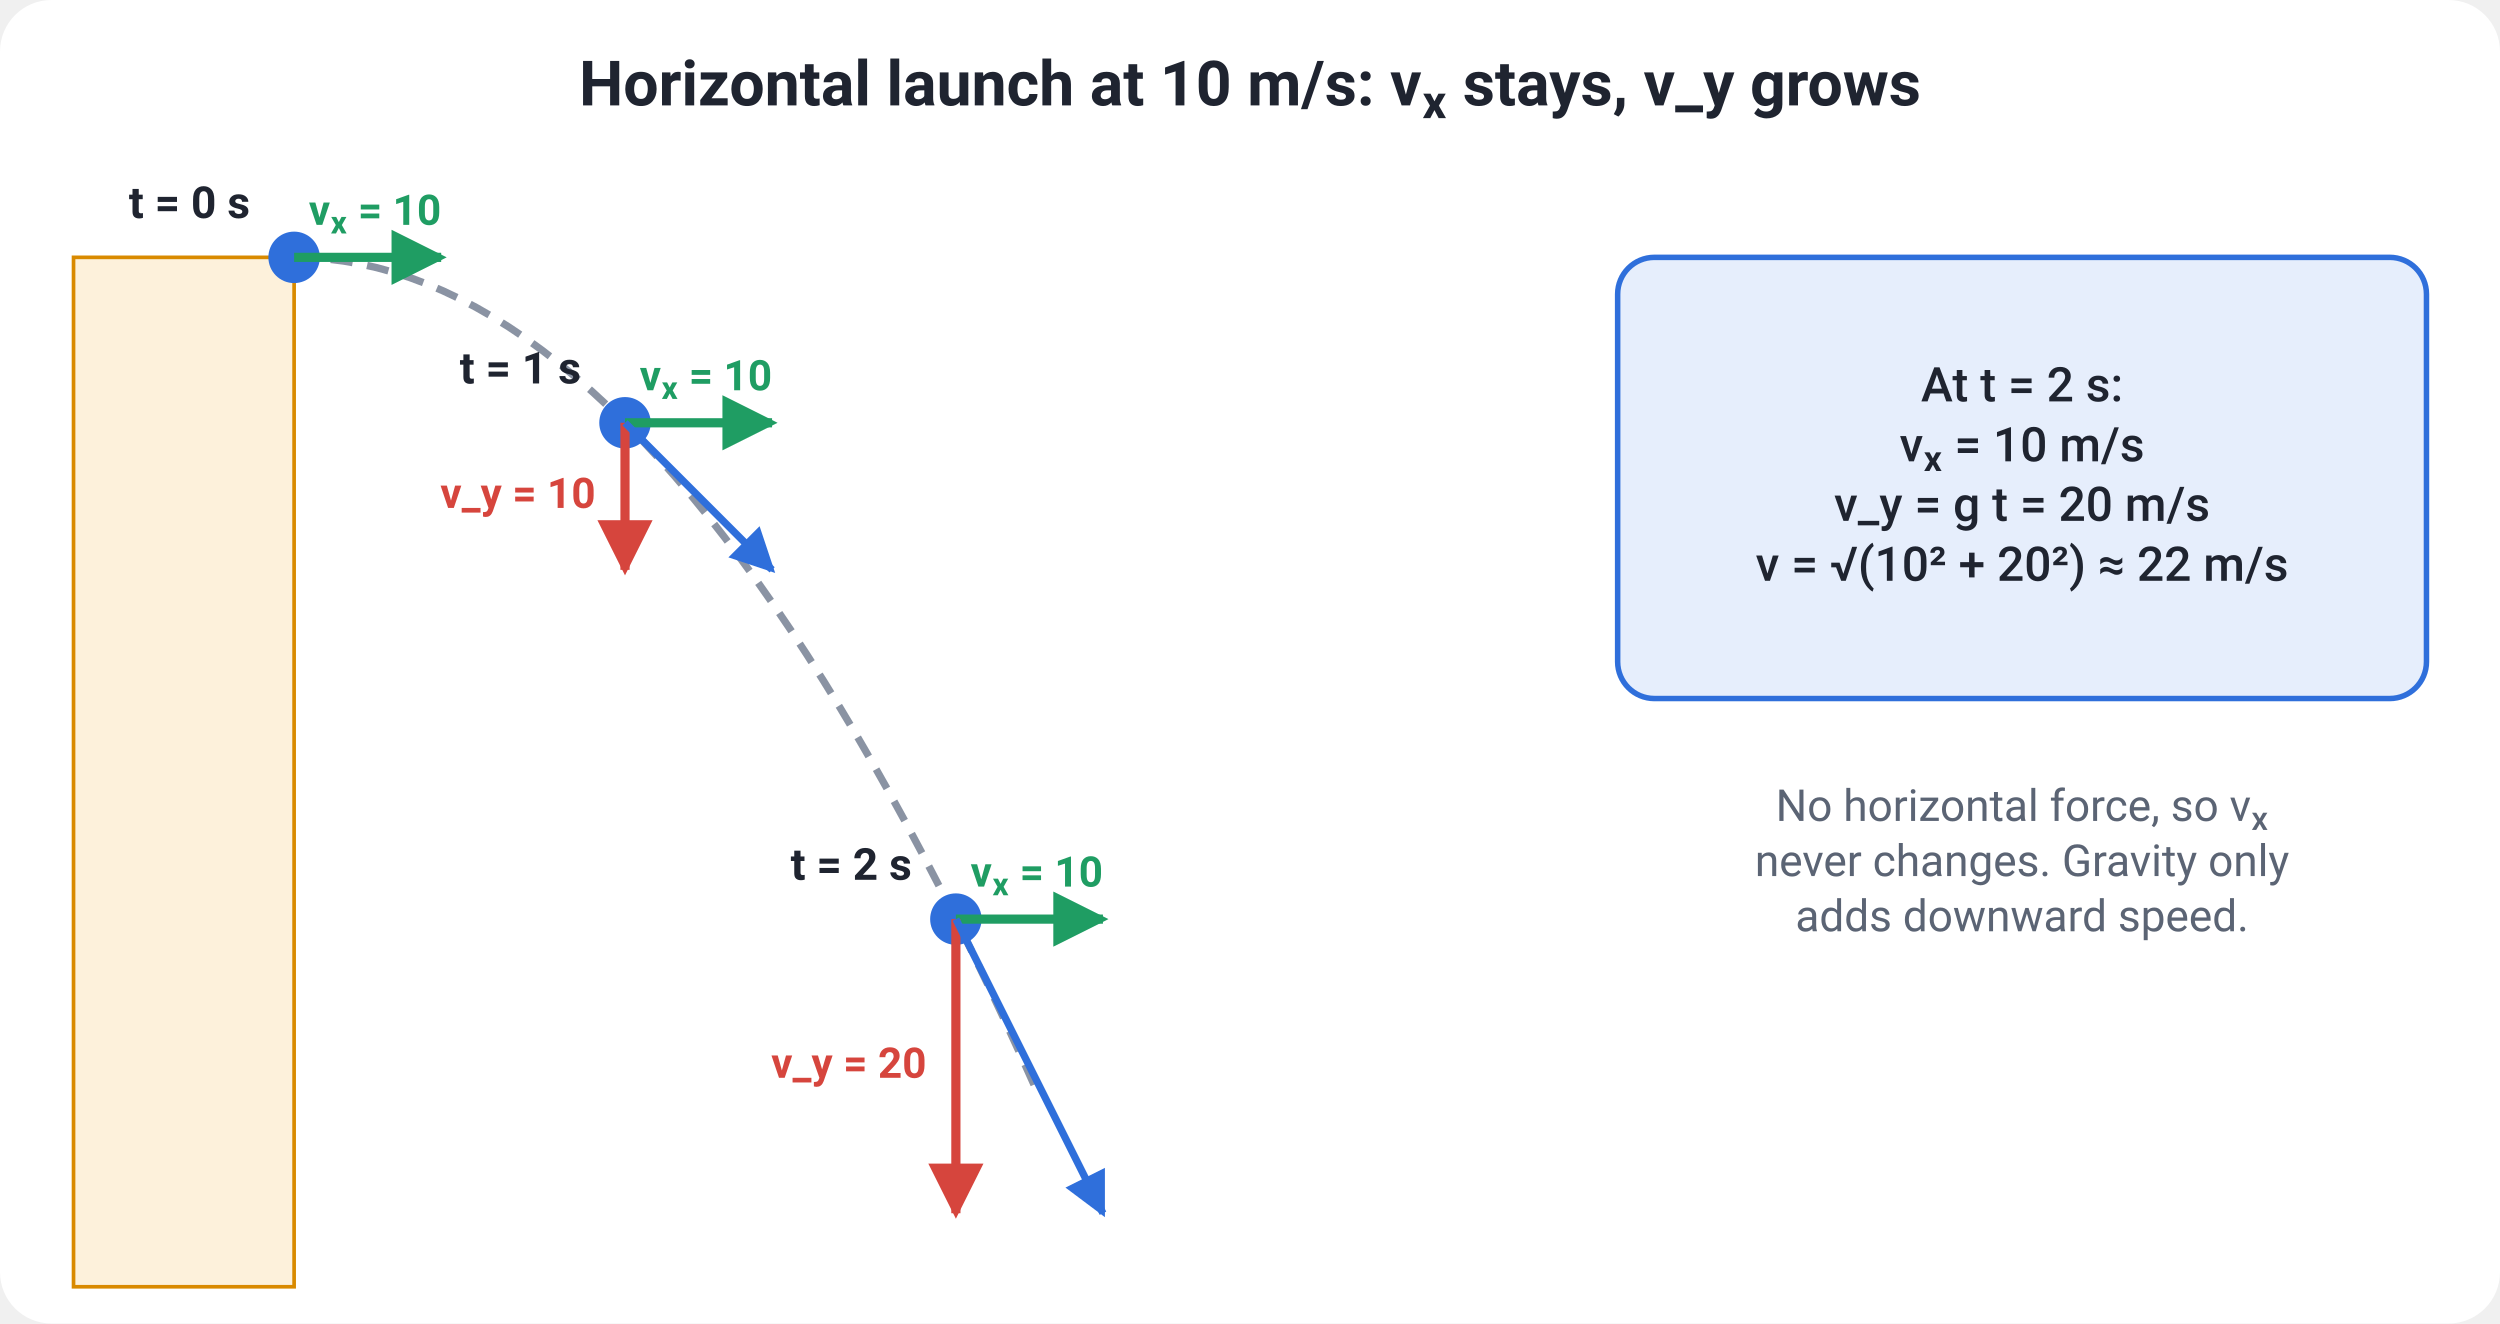
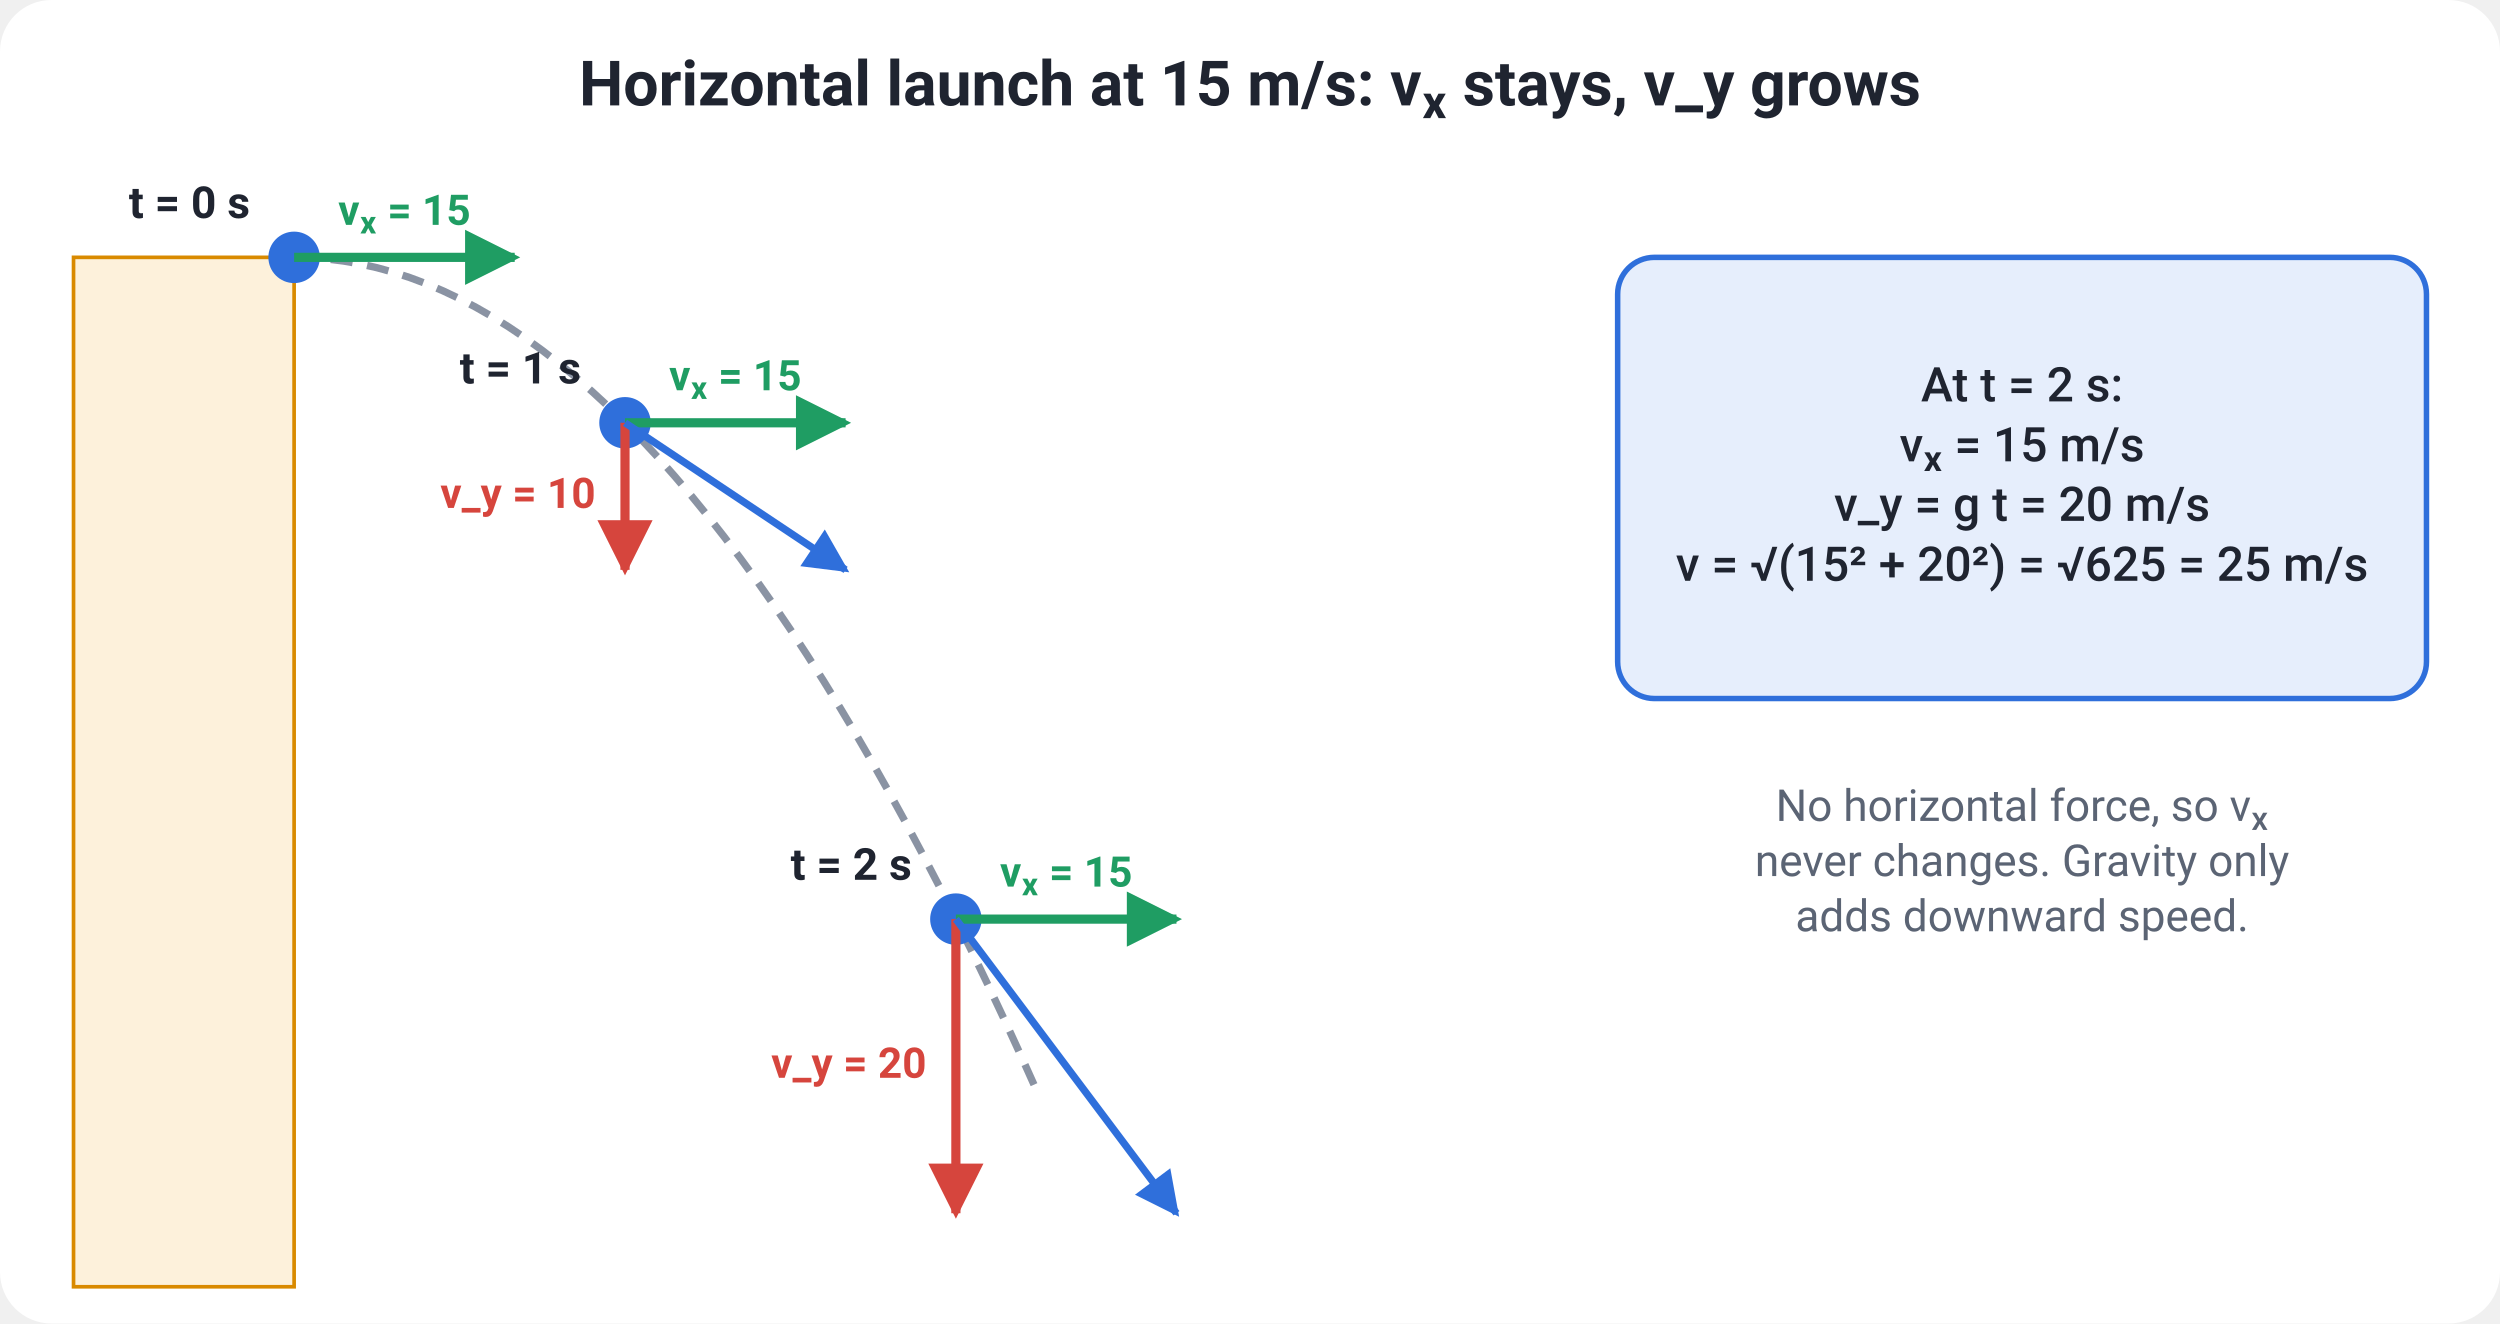
<svg xmlns="http://www.w3.org/2000/svg" viewBox="0 0 680 360" font-family="system-ui,-apple-system,Segoe UI,Roboto,Helvetica,Arial,sans-serif">
  <defs>
    <marker id="ah" viewBox="0 0 10 10" refX="9" refY="5" markerWidth="7" markerHeight="7" orient="auto-start-reverse">
      <path d="M0,0 L10,5 L0,10 z" fill="#1f2430" />
    </marker>
    <marker id="ablue" viewBox="0 0 10 10" refX="9" refY="5" markerWidth="6" markerHeight="6" orient="auto-start-reverse">
      <path d="M0,0 L10,5 L0,10 z" fill="#2f6fdb" />
    </marker>
    <marker id="ared" viewBox="0 0 10 10" refX="9" refY="5" markerWidth="6" markerHeight="6" orient="auto-start-reverse">
      <path d="M0,0 L10,5 L0,10 z" fill="#d6453d" />
    </marker>
    <marker id="agreen" viewBox="0 0 10 10" refX="9" refY="5" markerWidth="6" markerHeight="6" orient="auto-start-reverse">
      <path d="M0,0 L10,5 L0,10 z" fill="#1f9d63" />
    </marker>
    <marker id="aamber" viewBox="0 0 10 10" refX="9" refY="5" markerWidth="6" markerHeight="6" orient="auto-start-reverse">
      <path d="M0,0 L10,5 L0,10 z" fill="#d98a00" />
    </marker>
    <marker id="apurple" viewBox="0 0 10 10" refX="9" refY="5" markerWidth="6" markerHeight="6" orient="auto-start-reverse">
      <path d="M0,0 L10,5 L0,10 z" fill="#7a4cd9" />
    </marker>
    <marker id="ateal" viewBox="0 0 10 10" refX="9" refY="5" markerWidth="6" markerHeight="6" orient="auto-start-reverse">
      <path d="M0,0 L10,5 L0,10 z" fill="#138f9a" />
    </marker>
    <marker id="asub" viewBox="0 0 10 10" refX="9" refY="5" markerWidth="6" markerHeight="6" orient="auto-start-reverse">
      <path d="M0,0 L10,5 L0,10 z" fill="#5b6474" />
    </marker>
  </defs>
  <rect width="100%" height="100%" rx="14" fill="#ffffff" />
-   <text x="340.0" y="24.0" font-size="17" font-weight="700" fill="#1f2430" text-anchor="middle" dominant-baseline="middle">Horizontal launch at 10 m/s: vₓ stays, v_y grows</text>
+   <text x="340.0" y="24.0" font-size="17" font-weight="700" fill="#1f2430" text-anchor="middle" dominant-baseline="middle">Horizontal launch at 15 m/s: vₓ stays, v_y grows</text>
  <rect x="20" y="70" width="60" height="280" fill="#fdf1db" stroke="#d98a00" />
  <polyline points="80.0,70.0 84.5,70.112 89.0,70.45 93.5,71.013 98.0,71.8 102.5,72.812 107.0,74.05 111.5,75.513 116.0,77.2 120.5,79.112 125.0,81.25 129.5,83.612 134.0,86.2 138.5,89.013 143.0,92.05 147.5,95.312 152.0,98.8 156.5,102.512 161.0,106.45 165.5,110.613 170.0,115.0 174.5,119.613 179.0,124.45 183.5,129.512 188.0,134.8 192.5,140.312 197.0,146.05 201.5,152.012 206.0,158.2 210.5,164.613 215.0,171.25 219.5,178.113 224.0,185.2 228.5,192.512 233.0,200.05 237.5,207.812 242.0,215.8 246.5,224.013 251.0,232.45 255.5,241.112 260.0,250.0 264.5,259.112 269.0,268.45 273.5,278.013 278.0,287.8 282.5,297.812" fill="none" stroke="#8a93a3" stroke-width="2" stroke-dasharray="6 4" />
  <circle cx="80" cy="70" r="7" fill="#2f6fdb" />
-   <path d="M80,70 L120,70" stroke="#1f9d63" stroke-width="2.5" fill="none" marker-end="url(#agreen)" />
+   <path d="M80,70 L140,70" stroke="#1f9d63" stroke-width="2.5" fill="none" marker-end="url(#agreen)" />
  <text x="68.0" y="56.0" font-size="12" font-weight="600" fill="#1f2430" text-anchor="end" dominant-baseline="middle">t = 0 s</text>
-   <text x="102.0" y="58.0" font-size="11.5" font-weight="600" fill="#1f9d63" text-anchor="middle" dominant-baseline="middle">vₓ = 10</text>
+   <text x="110.0" y="58.0" font-size="11.5" font-weight="600" fill="#1f9d63" text-anchor="middle" dominant-baseline="middle">vₓ = 15</text>
  <circle cx="170" cy="115" r="7" fill="#2f6fdb" />
-   <path d="M170,115 L210,115" stroke="#1f9d63" stroke-width="2.5" fill="none" marker-end="url(#agreen)" />
+   <path d="M170,115 L230,115" stroke="#1f9d63" stroke-width="2.5" fill="none" marker-end="url(#agreen)" />
  <path d="M170,115 L170,155" stroke="#d6453d" stroke-width="2.5" fill="none" marker-end="url(#ared)" />
-   <path d="M170,115 L210,155" stroke="#2f6fdb" stroke-width="2" fill="none" marker-end="url(#ablue)" />
+   <path d="M170,115 L230,155" stroke="#2f6fdb" stroke-width="2" fill="none" marker-end="url(#ablue)" />
  <text x="158.0" y="101.0" font-size="12" font-weight="600" fill="#1f2430" text-anchor="end" dominant-baseline="middle">t = 1 s</text>
-   <text x="192.0" y="103.0" font-size="11.5" font-weight="600" fill="#1f9d63" text-anchor="middle" dominant-baseline="middle">vₓ = 10</text>
+   <text x="200.0" y="103.0" font-size="11.5" font-weight="600" fill="#1f9d63" text-anchor="middle" dominant-baseline="middle">vₓ = 15</text>
  <text x="162.0" y="135.0" font-size="11.5" font-weight="600" fill="#d6453d" text-anchor="end" dominant-baseline="middle">v_y = 10</text>
  <circle cx="260" cy="250" r="7" fill="#2f6fdb" />
-   <path d="M260,250 L300,250" stroke="#1f9d63" stroke-width="2.5" fill="none" marker-end="url(#agreen)" />
+   <path d="M260,250 L320,250" stroke="#1f9d63" stroke-width="2.5" fill="none" marker-end="url(#agreen)" />
  <path d="M260,250 L260,330" stroke="#d6453d" stroke-width="2.5" fill="none" marker-end="url(#ared)" />
-   <path d="M260,250 L300,330" stroke="#2f6fdb" stroke-width="2" fill="none" marker-end="url(#ablue)" />
+   <path d="M260,250 L320,330" stroke="#2f6fdb" stroke-width="2" fill="none" marker-end="url(#ablue)" />
  <text x="248.0" y="236.0" font-size="12" font-weight="600" fill="#1f2430" text-anchor="end" dominant-baseline="middle">t = 2 s</text>
-   <text x="282.0" y="238.0" font-size="11.5" font-weight="600" fill="#1f9d63" text-anchor="middle" dominant-baseline="middle">vₓ = 10</text>
+   <text x="290.0" y="238.0" font-size="11.5" font-weight="600" fill="#1f9d63" text-anchor="middle" dominant-baseline="middle">vₓ = 15</text>
  <text x="252.0" y="290.0" font-size="11.5" font-weight="600" fill="#d6453d" text-anchor="end" dominant-baseline="middle">v_y = 20</text>
  <rect x="440" y="70" width="220" height="120" rx="10" fill="#e6eefc" stroke="#2f6fdb" stroke-width="1.5" />
  <text x="550.0" y="105.6" font-size="13" font-weight="500" fill="#1f2430" text-anchor="middle" dominant-baseline="middle">At t = 2 s:</text>
-   <text x="550.0" y="121.9" font-size="13" font-weight="500" fill="#1f2430" text-anchor="middle" dominant-baseline="middle">vₓ = 10 m/s</text>
+   <text x="550.0" y="121.9" font-size="13" font-weight="500" fill="#1f2430" text-anchor="middle" dominant-baseline="middle">vₓ = 15 m/s</text>
  <text x="550.0" y="138.1" font-size="13" font-weight="500" fill="#1f2430" text-anchor="middle" dominant-baseline="middle">v_y = g t = 20 m/s</text>
-   <text x="550.0" y="154.4" font-size="13" font-weight="500" fill="#1f2430" text-anchor="middle" dominant-baseline="middle">v = √(10² + 20²) ≈ 22 m/s</text>
+   <text x="550.0" y="154.4" font-size="13" font-weight="500" fill="#1f2430" text-anchor="middle" dominant-baseline="middle">v = √(15² + 20²) = √625 = 25 m/s</text>
  <text x="550.0" y="220.0" font-size="12" font-weight="400" fill="#5b6474" text-anchor="middle" dominant-baseline="middle">No horizontal force, so vₓ</text>
  <text x="550.0" y="235.0" font-size="12" font-weight="400" fill="#5b6474" text-anchor="middle" dominant-baseline="middle">never changes. Gravity only</text>
  <text x="550.0" y="250.0" font-size="12" font-weight="400" fill="#5b6474" text-anchor="middle" dominant-baseline="middle">adds downward speed.</text>
</svg>
